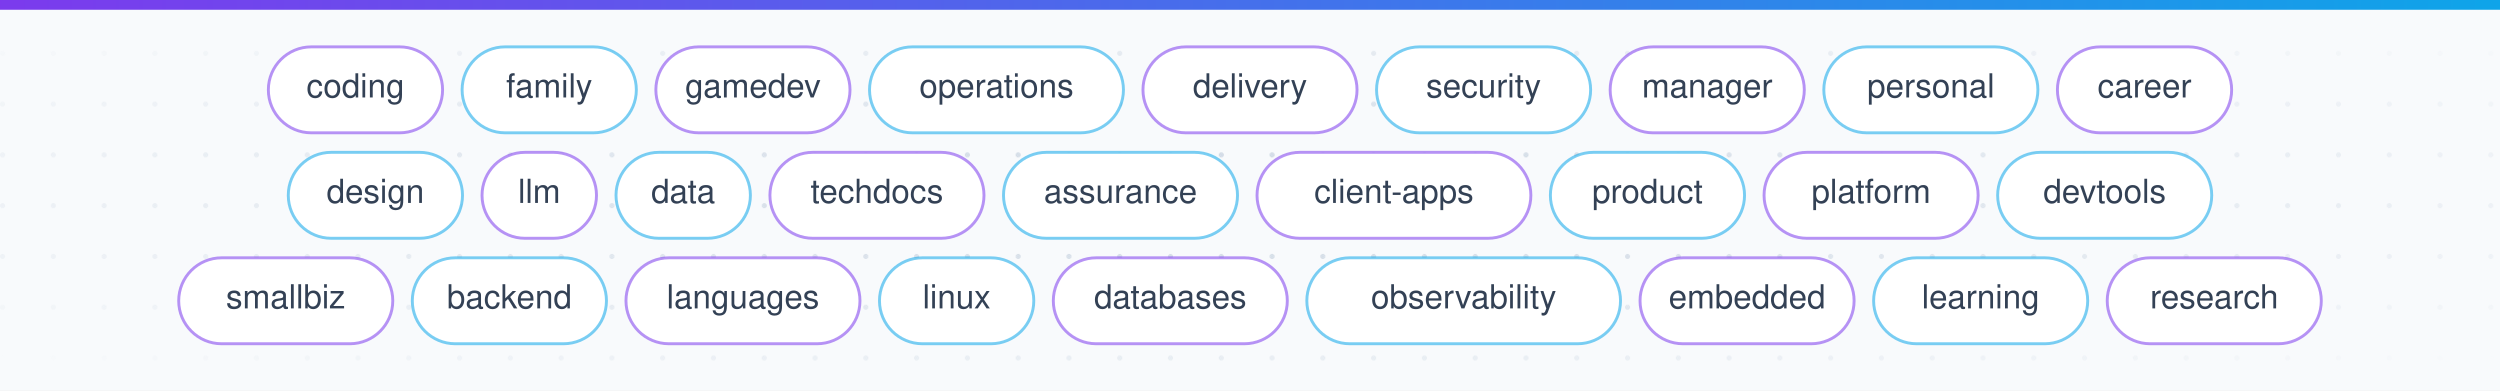
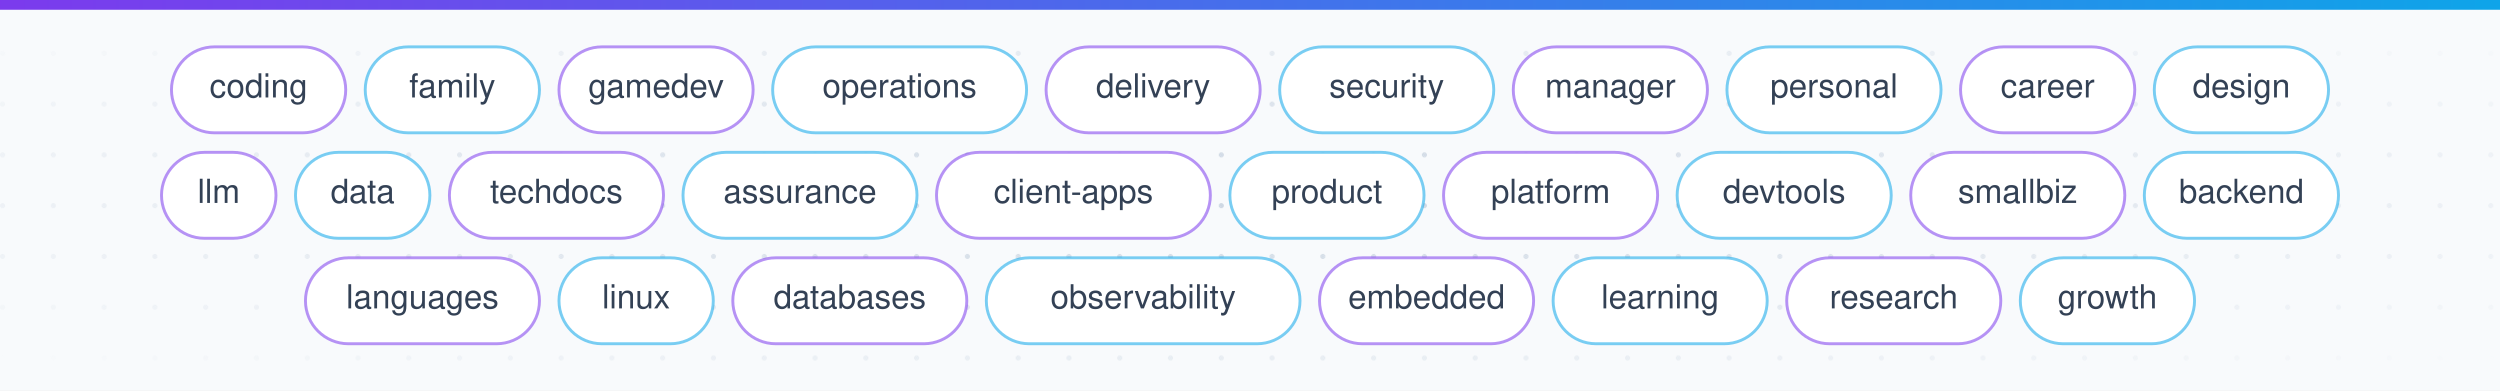
- <svg xmlns="http://www.w3.org/2000/svg" width="1280" height="200" viewBox="0 0 1280 200" role="img" aria-label="The twenty-seven plugins: coding, family, gamedev, operations, delivery, security, manager, personal, career, design, llm, data, techdocs, assurance, client-apps, product, platform, devtools, smallbiz, backend, languages, linux, databases, observability, embedded, learning and research">
+ <svg xmlns="http://www.w3.org/2000/svg" width="1280" height="200" viewBox="0 0 1280 200" role="img" aria-label="The twenty-eight plugins: coding, family, gamedev, operations, delivery, security, manager, personal, career, design, llm, data, techdocs, assurance, client-apps, product, platform, devtools, smallbiz, backend, languages, linux, databases, observability, embedded, learning, research and growth">
  <defs>
    <pattern id="grid" width="26" height="26" patternUnits="userSpaceOnUse">
      <circle cx="1.3" cy="1.3" r="1.3" fill="#cbd5e1" />
    </pattern>
    <radialGradient id="fade" cx="50%" cy="50%" r="65%">
      <stop offset="0%" stop-color="#ffffff" stop-opacity="1" />
      <stop offset="100%" stop-color="#ffffff" stop-opacity="0" />
    </radialGradient>
    <mask id="fadeMask">
      <rect width="1280" height="200" fill="url(#fade)" />
    </mask>
    <linearGradient id="accent" x1="0" y1="0" x2="1" y2="0">
      <stop offset="0" stop-color="#7c3aed" />
      <stop offset="1" stop-color="#0ea5e9" />
    </linearGradient>
  </defs>
  <rect width="1280" height="200" fill="#f8fafc" />
  <g mask="url(#fadeMask)">
    <rect width="1280" height="200" fill="url(#grid)" />
  </g>
  <rect x="0" y="0" width="1280" height="5" fill="url(#accent)" />
-   <rect x="137.4" y="24.0" width="89.2" height="44" rx="22" fill="#ffffff" stroke="#7c3aed" stroke-opacity="0.55" stroke-width="1.5" />
-   <text x="182.0" y="46.0" text-anchor="middle" dominant-baseline="central" font-family="-apple-system, BlinkMacSystemFont, 'Segoe UI', Helvetica, Arial, sans-serif" font-size="17" font-weight="500" fill="#334155">coding</text>
-   <rect x="236.6" y="24.0" width="89.2" height="44" rx="22" fill="#ffffff" stroke="#0ea5e9" stroke-opacity="0.55" stroke-width="1.5" />
-   <text x="281.2" y="46.0" text-anchor="middle" dominant-baseline="central" font-family="-apple-system, BlinkMacSystemFont, 'Segoe UI', Helvetica, Arial, sans-serif" font-size="17" font-weight="500" fill="#334155">family</text>
-   <rect x="335.8" y="24.0" width="99.4" height="44" rx="22" fill="#ffffff" stroke="#7c3aed" stroke-opacity="0.55" stroke-width="1.5" />
-   <text x="385.5" y="46.0" text-anchor="middle" dominant-baseline="central" font-family="-apple-system, BlinkMacSystemFont, 'Segoe UI', Helvetica, Arial, sans-serif" font-size="17" font-weight="500" fill="#334155">gamedev</text>
-   <rect x="445.2" y="24.0" width="130.0" height="44" rx="22" fill="#ffffff" stroke="#0ea5e9" stroke-opacity="0.55" stroke-width="1.5" />
-   <text x="510.2" y="46.0" text-anchor="middle" dominant-baseline="central" font-family="-apple-system, BlinkMacSystemFont, 'Segoe UI', Helvetica, Arial, sans-serif" font-size="17" font-weight="500" fill="#334155">operations</text>
-   <rect x="585.2" y="24.0" width="109.6" height="44" rx="22" fill="#ffffff" stroke="#7c3aed" stroke-opacity="0.55" stroke-width="1.5" />
-   <text x="640.0" y="46.0" text-anchor="middle" dominant-baseline="central" font-family="-apple-system, BlinkMacSystemFont, 'Segoe UI', Helvetica, Arial, sans-serif" font-size="17" font-weight="500" fill="#334155">delivery</text>
-   <rect x="704.8" y="24.0" width="109.6" height="44" rx="22" fill="#ffffff" stroke="#0ea5e9" stroke-opacity="0.55" stroke-width="1.5" />
-   <text x="759.6" y="46.0" text-anchor="middle" dominant-baseline="central" font-family="-apple-system, BlinkMacSystemFont, 'Segoe UI', Helvetica, Arial, sans-serif" font-size="17" font-weight="500" fill="#334155">security</text>
-   <rect x="824.4" y="24.0" width="99.4" height="44" rx="22" fill="#ffffff" stroke="#7c3aed" stroke-opacity="0.55" stroke-width="1.5" />
-   <text x="874.1" y="46.0" text-anchor="middle" dominant-baseline="central" font-family="-apple-system, BlinkMacSystemFont, 'Segoe UI', Helvetica, Arial, sans-serif" font-size="17" font-weight="500" fill="#334155">manager</text>
-   <rect x="933.8" y="24.0" width="109.6" height="44" rx="22" fill="#ffffff" stroke="#0ea5e9" stroke-opacity="0.55" stroke-width="1.5" />
-   <text x="988.6" y="46.0" text-anchor="middle" dominant-baseline="central" font-family="-apple-system, BlinkMacSystemFont, 'Segoe UI', Helvetica, Arial, sans-serif" font-size="17" font-weight="500" fill="#334155">personal</text>
-   <rect x="1053.4" y="24.0" width="89.2" height="44" rx="22" fill="#ffffff" stroke="#7c3aed" stroke-opacity="0.55" stroke-width="1.5" />
-   <text x="1098.0" y="46.0" text-anchor="middle" dominant-baseline="central" font-family="-apple-system, BlinkMacSystemFont, 'Segoe UI', Helvetica, Arial, sans-serif" font-size="17" font-weight="500" fill="#334155">career</text>
-   <rect x="147.6" y="78.0" width="89.2" height="44" rx="22" fill="#ffffff" stroke="#0ea5e9" stroke-opacity="0.55" stroke-width="1.5" />
-   <text x="192.2" y="100.0" text-anchor="middle" dominant-baseline="central" font-family="-apple-system, BlinkMacSystemFont, 'Segoe UI', Helvetica, Arial, sans-serif" font-size="17" font-weight="500" fill="#334155">design</text>
-   <rect x="246.8" y="78.0" width="58.6" height="44" rx="22" fill="#ffffff" stroke="#7c3aed" stroke-opacity="0.55" stroke-width="1.5" />
-   <text x="276.1" y="100.0" text-anchor="middle" dominant-baseline="central" font-family="-apple-system, BlinkMacSystemFont, 'Segoe UI', Helvetica, Arial, sans-serif" font-size="17" font-weight="500" fill="#334155">llm</text>
-   <rect x="315.4" y="78.0" width="68.8" height="44" rx="22" fill="#ffffff" stroke="#0ea5e9" stroke-opacity="0.55" stroke-width="1.5" />
-   <text x="349.8" y="100.0" text-anchor="middle" dominant-baseline="central" font-family="-apple-system, BlinkMacSystemFont, 'Segoe UI', Helvetica, Arial, sans-serif" font-size="17" font-weight="500" fill="#334155">data</text>
-   <rect x="394.2" y="78.0" width="109.6" height="44" rx="22" fill="#ffffff" stroke="#7c3aed" stroke-opacity="0.55" stroke-width="1.5" />
-   <text x="449.0" y="100.0" text-anchor="middle" dominant-baseline="central" font-family="-apple-system, BlinkMacSystemFont, 'Segoe UI', Helvetica, Arial, sans-serif" font-size="17" font-weight="500" fill="#334155">techdocs</text>
-   <rect x="513.8" y="78.0" width="119.8" height="44" rx="22" fill="#ffffff" stroke="#0ea5e9" stroke-opacity="0.55" stroke-width="1.5" />
-   <text x="573.7" y="100.0" text-anchor="middle" dominant-baseline="central" font-family="-apple-system, BlinkMacSystemFont, 'Segoe UI', Helvetica, Arial, sans-serif" font-size="17" font-weight="500" fill="#334155">assurance</text>
-   <rect x="643.6" y="78.0" width="140.2" height="44" rx="22" fill="#ffffff" stroke="#7c3aed" stroke-opacity="0.55" stroke-width="1.5" />
-   <text x="713.7" y="100.0" text-anchor="middle" dominant-baseline="central" font-family="-apple-system, BlinkMacSystemFont, 'Segoe UI', Helvetica, Arial, sans-serif" font-size="17" font-weight="500" fill="#334155">client-apps</text>
-   <rect x="793.8" y="78.0" width="99.4" height="44" rx="22" fill="#ffffff" stroke="#0ea5e9" stroke-opacity="0.55" stroke-width="1.5" />
-   <text x="843.5" y="100.0" text-anchor="middle" dominant-baseline="central" font-family="-apple-system, BlinkMacSystemFont, 'Segoe UI', Helvetica, Arial, sans-serif" font-size="17" font-weight="500" fill="#334155">product</text>
-   <rect x="903.2" y="78.0" width="109.6" height="44" rx="22" fill="#ffffff" stroke="#7c3aed" stroke-opacity="0.55" stroke-width="1.5" />
-   <text x="958.0" y="100.0" text-anchor="middle" dominant-baseline="central" font-family="-apple-system, BlinkMacSystemFont, 'Segoe UI', Helvetica, Arial, sans-serif" font-size="17" font-weight="500" fill="#334155">platform</text>
-   <rect x="1022.8" y="78.0" width="109.6" height="44" rx="22" fill="#ffffff" stroke="#0ea5e9" stroke-opacity="0.55" stroke-width="1.5" />
-   <text x="1077.6" y="100.0" text-anchor="middle" dominant-baseline="central" font-family="-apple-system, BlinkMacSystemFont, 'Segoe UI', Helvetica, Arial, sans-serif" font-size="17" font-weight="500" fill="#334155">devtools</text>
-   <rect x="91.5" y="132.0" width="109.6" height="44" rx="22" fill="#ffffff" stroke="#7c3aed" stroke-opacity="0.55" stroke-width="1.5" />
-   <text x="146.3" y="154.0" text-anchor="middle" dominant-baseline="central" font-family="-apple-system, BlinkMacSystemFont, 'Segoe UI', Helvetica, Arial, sans-serif" font-size="17" font-weight="500" fill="#334155">smallbiz</text>
-   <rect x="211.1" y="132.0" width="99.4" height="44" rx="22" fill="#ffffff" stroke="#0ea5e9" stroke-opacity="0.55" stroke-width="1.5" />
-   <text x="260.8" y="154.0" text-anchor="middle" dominant-baseline="central" font-family="-apple-system, BlinkMacSystemFont, 'Segoe UI', Helvetica, Arial, sans-serif" font-size="17" font-weight="500" fill="#334155">backend</text>
-   <rect x="320.5" y="132.0" width="119.8" height="44" rx="22" fill="#ffffff" stroke="#7c3aed" stroke-opacity="0.55" stroke-width="1.5" />
-   <text x="380.4" y="154.0" text-anchor="middle" dominant-baseline="central" font-family="-apple-system, BlinkMacSystemFont, 'Segoe UI', Helvetica, Arial, sans-serif" font-size="17" font-weight="500" fill="#334155">languages</text>
-   <rect x="450.3" y="132.0" width="79.0" height="44" rx="22" fill="#ffffff" stroke="#0ea5e9" stroke-opacity="0.55" stroke-width="1.5" />
-   <text x="489.8" y="154.0" text-anchor="middle" dominant-baseline="central" font-family="-apple-system, BlinkMacSystemFont, 'Segoe UI', Helvetica, Arial, sans-serif" font-size="17" font-weight="500" fill="#334155">linux</text>
-   <rect x="539.3" y="132.0" width="119.8" height="44" rx="22" fill="#ffffff" stroke="#7c3aed" stroke-opacity="0.55" stroke-width="1.5" />
-   <text x="599.2" y="154.0" text-anchor="middle" dominant-baseline="central" font-family="-apple-system, BlinkMacSystemFont, 'Segoe UI', Helvetica, Arial, sans-serif" font-size="17" font-weight="500" fill="#334155">databases</text>
-   <rect x="669.1" y="132.0" width="160.6" height="44" rx="22" fill="#ffffff" stroke="#0ea5e9" stroke-opacity="0.55" stroke-width="1.5" />
-   <text x="749.4" y="154.0" text-anchor="middle" dominant-baseline="central" font-family="-apple-system, BlinkMacSystemFont, 'Segoe UI', Helvetica, Arial, sans-serif" font-size="17" font-weight="500" fill="#334155">observability</text>
-   <rect x="839.7" y="132.0" width="109.6" height="44" rx="22" fill="#ffffff" stroke="#7c3aed" stroke-opacity="0.55" stroke-width="1.5" />
-   <text x="894.5" y="154.0" text-anchor="middle" dominant-baseline="central" font-family="-apple-system, BlinkMacSystemFont, 'Segoe UI', Helvetica, Arial, sans-serif" font-size="17" font-weight="500" fill="#334155">embedded</text>
-   <rect x="959.3" y="132.0" width="109.6" height="44" rx="22" fill="#ffffff" stroke="#0ea5e9" stroke-opacity="0.55" stroke-width="1.5" />
-   <text x="1014.1" y="154.0" text-anchor="middle" dominant-baseline="central" font-family="-apple-system, BlinkMacSystemFont, 'Segoe UI', Helvetica, Arial, sans-serif" font-size="17" font-weight="500" fill="#334155">learning</text>
-   <rect x="1078.9" y="132.0" width="109.6" height="44" rx="22" fill="#ffffff" stroke="#7c3aed" stroke-opacity="0.55" stroke-width="1.5" />
-   <text x="1133.7" y="154.0" text-anchor="middle" dominant-baseline="central" font-family="-apple-system, BlinkMacSystemFont, 'Segoe UI', Helvetica, Arial, sans-serif" font-size="17" font-weight="500" fill="#334155">research</text>
+   <rect x="87.8" y="24.0" width="89.2" height="44" rx="22" fill="#ffffff" stroke="#7c3aed" stroke-opacity="0.55" stroke-width="1.5" />
+   <text x="132.4" y="46.0" text-anchor="middle" dominant-baseline="central" font-family="-apple-system, BlinkMacSystemFont, 'Segoe UI', Helvetica, Arial, sans-serif" font-size="17" font-weight="500" fill="#334155">coding</text>
+   <rect x="187.0" y="24.0" width="89.2" height="44" rx="22" fill="#ffffff" stroke="#0ea5e9" stroke-opacity="0.55" stroke-width="1.5" />
+   <text x="231.6" y="46.0" text-anchor="middle" dominant-baseline="central" font-family="-apple-system, BlinkMacSystemFont, 'Segoe UI', Helvetica, Arial, sans-serif" font-size="17" font-weight="500" fill="#334155">family</text>
+   <rect x="286.2" y="24.0" width="99.4" height="44" rx="22" fill="#ffffff" stroke="#7c3aed" stroke-opacity="0.55" stroke-width="1.5" />
+   <text x="335.9" y="46.0" text-anchor="middle" dominant-baseline="central" font-family="-apple-system, BlinkMacSystemFont, 'Segoe UI', Helvetica, Arial, sans-serif" font-size="17" font-weight="500" fill="#334155">gamedev</text>
+   <rect x="395.6" y="24.0" width="130.0" height="44" rx="22" fill="#ffffff" stroke="#0ea5e9" stroke-opacity="0.55" stroke-width="1.5" />
+   <text x="460.6" y="46.0" text-anchor="middle" dominant-baseline="central" font-family="-apple-system, BlinkMacSystemFont, 'Segoe UI', Helvetica, Arial, sans-serif" font-size="17" font-weight="500" fill="#334155">operations</text>
+   <rect x="535.6" y="24.0" width="109.6" height="44" rx="22" fill="#ffffff" stroke="#7c3aed" stroke-opacity="0.55" stroke-width="1.5" />
+   <text x="590.4" y="46.0" text-anchor="middle" dominant-baseline="central" font-family="-apple-system, BlinkMacSystemFont, 'Segoe UI', Helvetica, Arial, sans-serif" font-size="17" font-weight="500" fill="#334155">delivery</text>
+   <rect x="655.2" y="24.0" width="109.6" height="44" rx="22" fill="#ffffff" stroke="#0ea5e9" stroke-opacity="0.55" stroke-width="1.5" />
+   <text x="710.0" y="46.0" text-anchor="middle" dominant-baseline="central" font-family="-apple-system, BlinkMacSystemFont, 'Segoe UI', Helvetica, Arial, sans-serif" font-size="17" font-weight="500" fill="#334155">security</text>
+   <rect x="774.8" y="24.0" width="99.4" height="44" rx="22" fill="#ffffff" stroke="#7c3aed" stroke-opacity="0.55" stroke-width="1.5" />
+   <text x="824.5" y="46.0" text-anchor="middle" dominant-baseline="central" font-family="-apple-system, BlinkMacSystemFont, 'Segoe UI', Helvetica, Arial, sans-serif" font-size="17" font-weight="500" fill="#334155">manager</text>
+   <rect x="884.2" y="24.0" width="109.6" height="44" rx="22" fill="#ffffff" stroke="#0ea5e9" stroke-opacity="0.55" stroke-width="1.5" />
+   <text x="939.0" y="46.0" text-anchor="middle" dominant-baseline="central" font-family="-apple-system, BlinkMacSystemFont, 'Segoe UI', Helvetica, Arial, sans-serif" font-size="17" font-weight="500" fill="#334155">personal</text>
+   <rect x="1003.8" y="24.0" width="89.2" height="44" rx="22" fill="#ffffff" stroke="#7c3aed" stroke-opacity="0.55" stroke-width="1.5" />
+   <text x="1048.4" y="46.0" text-anchor="middle" dominant-baseline="central" font-family="-apple-system, BlinkMacSystemFont, 'Segoe UI', Helvetica, Arial, sans-serif" font-size="17" font-weight="500" fill="#334155">career</text>
+   <rect x="1103.0" y="24.0" width="89.2" height="44" rx="22" fill="#ffffff" stroke="#0ea5e9" stroke-opacity="0.55" stroke-width="1.5" />
+   <text x="1147.6" y="46.0" text-anchor="middle" dominant-baseline="central" font-family="-apple-system, BlinkMacSystemFont, 'Segoe UI', Helvetica, Arial, sans-serif" font-size="17" font-weight="500" fill="#334155">design</text>
+   <rect x="82.7" y="78.0" width="58.6" height="44" rx="22" fill="#ffffff" stroke="#7c3aed" stroke-opacity="0.55" stroke-width="1.5" />
+   <text x="112.0" y="100.0" text-anchor="middle" dominant-baseline="central" font-family="-apple-system, BlinkMacSystemFont, 'Segoe UI', Helvetica, Arial, sans-serif" font-size="17" font-weight="500" fill="#334155">llm</text>
+   <rect x="151.3" y="78.0" width="68.8" height="44" rx="22" fill="#ffffff" stroke="#0ea5e9" stroke-opacity="0.55" stroke-width="1.5" />
+   <text x="185.7" y="100.0" text-anchor="middle" dominant-baseline="central" font-family="-apple-system, BlinkMacSystemFont, 'Segoe UI', Helvetica, Arial, sans-serif" font-size="17" font-weight="500" fill="#334155">data</text>
+   <rect x="230.1" y="78.0" width="109.6" height="44" rx="22" fill="#ffffff" stroke="#7c3aed" stroke-opacity="0.55" stroke-width="1.5" />
+   <text x="284.9" y="100.0" text-anchor="middle" dominant-baseline="central" font-family="-apple-system, BlinkMacSystemFont, 'Segoe UI', Helvetica, Arial, sans-serif" font-size="17" font-weight="500" fill="#334155">techdocs</text>
+   <rect x="349.7" y="78.0" width="119.8" height="44" rx="22" fill="#ffffff" stroke="#0ea5e9" stroke-opacity="0.55" stroke-width="1.5" />
+   <text x="409.6" y="100.0" text-anchor="middle" dominant-baseline="central" font-family="-apple-system, BlinkMacSystemFont, 'Segoe UI', Helvetica, Arial, sans-serif" font-size="17" font-weight="500" fill="#334155">assurance</text>
+   <rect x="479.5" y="78.0" width="140.2" height="44" rx="22" fill="#ffffff" stroke="#7c3aed" stroke-opacity="0.55" stroke-width="1.5" />
+   <text x="549.6" y="100.0" text-anchor="middle" dominant-baseline="central" font-family="-apple-system, BlinkMacSystemFont, 'Segoe UI', Helvetica, Arial, sans-serif" font-size="17" font-weight="500" fill="#334155">client-apps</text>
+   <rect x="629.7" y="78.0" width="99.4" height="44" rx="22" fill="#ffffff" stroke="#0ea5e9" stroke-opacity="0.55" stroke-width="1.5" />
+   <text x="679.4" y="100.0" text-anchor="middle" dominant-baseline="central" font-family="-apple-system, BlinkMacSystemFont, 'Segoe UI', Helvetica, Arial, sans-serif" font-size="17" font-weight="500" fill="#334155">product</text>
+   <rect x="739.1" y="78.0" width="109.6" height="44" rx="22" fill="#ffffff" stroke="#7c3aed" stroke-opacity="0.55" stroke-width="1.5" />
+   <text x="793.9" y="100.0" text-anchor="middle" dominant-baseline="central" font-family="-apple-system, BlinkMacSystemFont, 'Segoe UI', Helvetica, Arial, sans-serif" font-size="17" font-weight="500" fill="#334155">platform</text>
+   <rect x="858.7" y="78.0" width="109.6" height="44" rx="22" fill="#ffffff" stroke="#0ea5e9" stroke-opacity="0.55" stroke-width="1.5" />
+   <text x="913.5" y="100.0" text-anchor="middle" dominant-baseline="central" font-family="-apple-system, BlinkMacSystemFont, 'Segoe UI', Helvetica, Arial, sans-serif" font-size="17" font-weight="500" fill="#334155">devtools</text>
+   <rect x="978.3" y="78.0" width="109.6" height="44" rx="22" fill="#ffffff" stroke="#7c3aed" stroke-opacity="0.55" stroke-width="1.5" />
+   <text x="1033.1" y="100.0" text-anchor="middle" dominant-baseline="central" font-family="-apple-system, BlinkMacSystemFont, 'Segoe UI', Helvetica, Arial, sans-serif" font-size="17" font-weight="500" fill="#334155">smallbiz</text>
+   <rect x="1097.9" y="78.0" width="99.4" height="44" rx="22" fill="#ffffff" stroke="#0ea5e9" stroke-opacity="0.55" stroke-width="1.5" />
+   <text x="1147.6" y="100.0" text-anchor="middle" dominant-baseline="central" font-family="-apple-system, BlinkMacSystemFont, 'Segoe UI', Helvetica, Arial, sans-serif" font-size="17" font-weight="500" fill="#334155">backend</text>
+   <rect x="156.4" y="132.0" width="119.8" height="44" rx="22" fill="#ffffff" stroke="#7c3aed" stroke-opacity="0.55" stroke-width="1.5" />
+   <text x="216.3" y="154.0" text-anchor="middle" dominant-baseline="central" font-family="-apple-system, BlinkMacSystemFont, 'Segoe UI', Helvetica, Arial, sans-serif" font-size="17" font-weight="500" fill="#334155">languages</text>
+   <rect x="286.2" y="132.0" width="79.0" height="44" rx="22" fill="#ffffff" stroke="#0ea5e9" stroke-opacity="0.55" stroke-width="1.5" />
+   <text x="325.7" y="154.0" text-anchor="middle" dominant-baseline="central" font-family="-apple-system, BlinkMacSystemFont, 'Segoe UI', Helvetica, Arial, sans-serif" font-size="17" font-weight="500" fill="#334155">linux</text>
+   <rect x="375.2" y="132.0" width="119.8" height="44" rx="22" fill="#ffffff" stroke="#7c3aed" stroke-opacity="0.55" stroke-width="1.5" />
+   <text x="435.1" y="154.0" text-anchor="middle" dominant-baseline="central" font-family="-apple-system, BlinkMacSystemFont, 'Segoe UI', Helvetica, Arial, sans-serif" font-size="17" font-weight="500" fill="#334155">databases</text>
+   <rect x="505.0" y="132.0" width="160.6" height="44" rx="22" fill="#ffffff" stroke="#0ea5e9" stroke-opacity="0.55" stroke-width="1.5" />
+   <text x="585.3" y="154.0" text-anchor="middle" dominant-baseline="central" font-family="-apple-system, BlinkMacSystemFont, 'Segoe UI', Helvetica, Arial, sans-serif" font-size="17" font-weight="500" fill="#334155">observability</text>
+   <rect x="675.6" y="132.0" width="109.6" height="44" rx="22" fill="#ffffff" stroke="#7c3aed" stroke-opacity="0.55" stroke-width="1.5" />
+   <text x="730.4" y="154.0" text-anchor="middle" dominant-baseline="central" font-family="-apple-system, BlinkMacSystemFont, 'Segoe UI', Helvetica, Arial, sans-serif" font-size="17" font-weight="500" fill="#334155">embedded</text>
+   <rect x="795.2" y="132.0" width="109.6" height="44" rx="22" fill="#ffffff" stroke="#0ea5e9" stroke-opacity="0.55" stroke-width="1.5" />
+   <text x="850.0" y="154.0" text-anchor="middle" dominant-baseline="central" font-family="-apple-system, BlinkMacSystemFont, 'Segoe UI', Helvetica, Arial, sans-serif" font-size="17" font-weight="500" fill="#334155">learning</text>
+   <rect x="914.8" y="132.0" width="109.6" height="44" rx="22" fill="#ffffff" stroke="#7c3aed" stroke-opacity="0.55" stroke-width="1.5" />
+   <text x="969.6" y="154.0" text-anchor="middle" dominant-baseline="central" font-family="-apple-system, BlinkMacSystemFont, 'Segoe UI', Helvetica, Arial, sans-serif" font-size="17" font-weight="500" fill="#334155">research</text>
+   <rect x="1034.4" y="132.0" width="89.2" height="44" rx="22" fill="#ffffff" stroke="#0ea5e9" stroke-opacity="0.55" stroke-width="1.5" />
+   <text x="1079.0" y="154.0" text-anchor="middle" dominant-baseline="central" font-family="-apple-system, BlinkMacSystemFont, 'Segoe UI', Helvetica, Arial, sans-serif" font-size="17" font-weight="500" fill="#334155">growth</text>
</svg>
